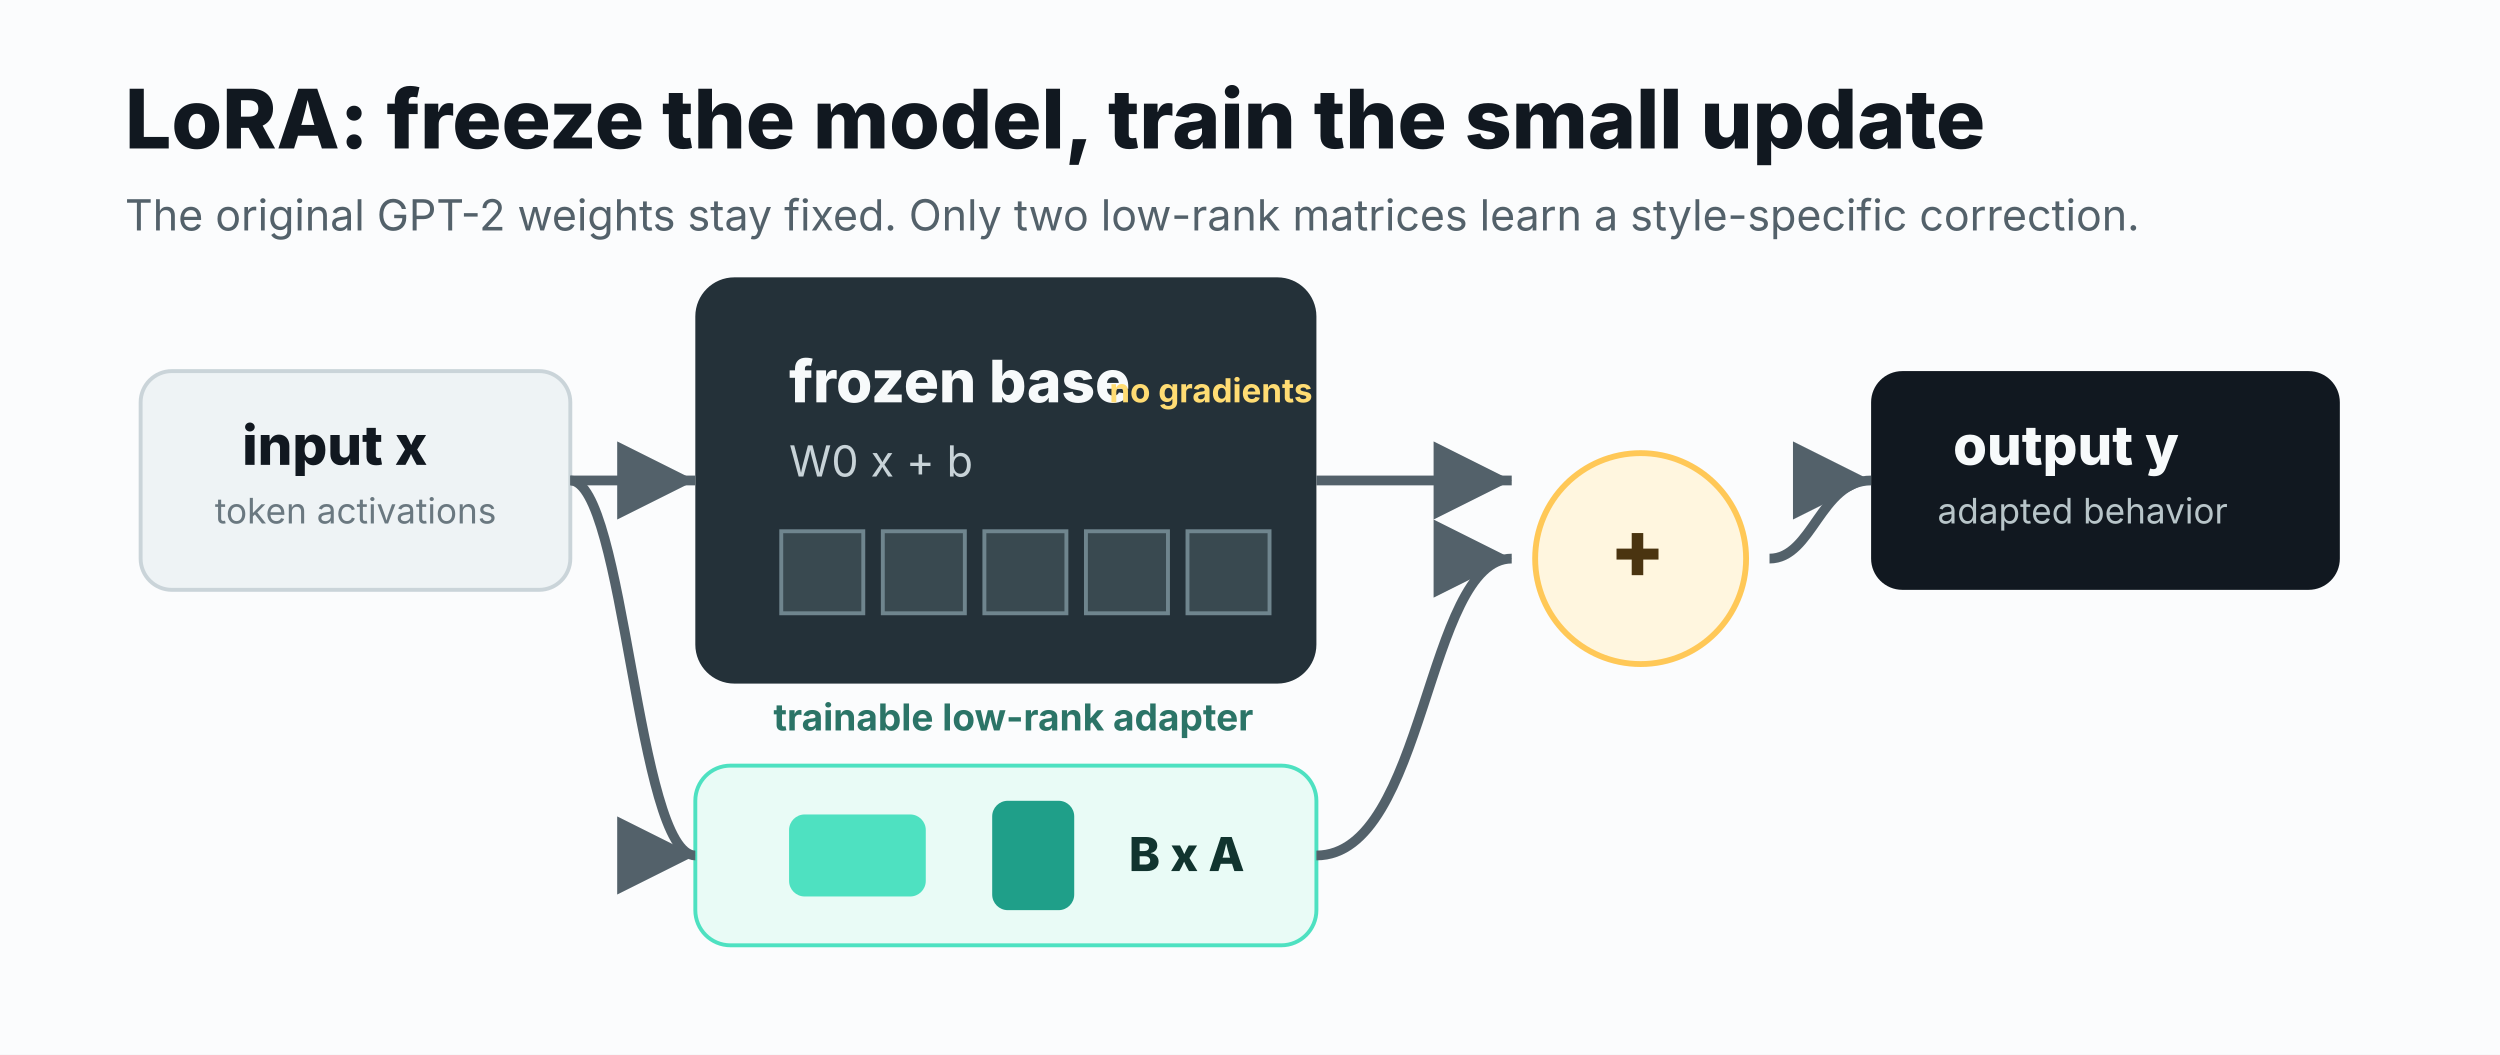
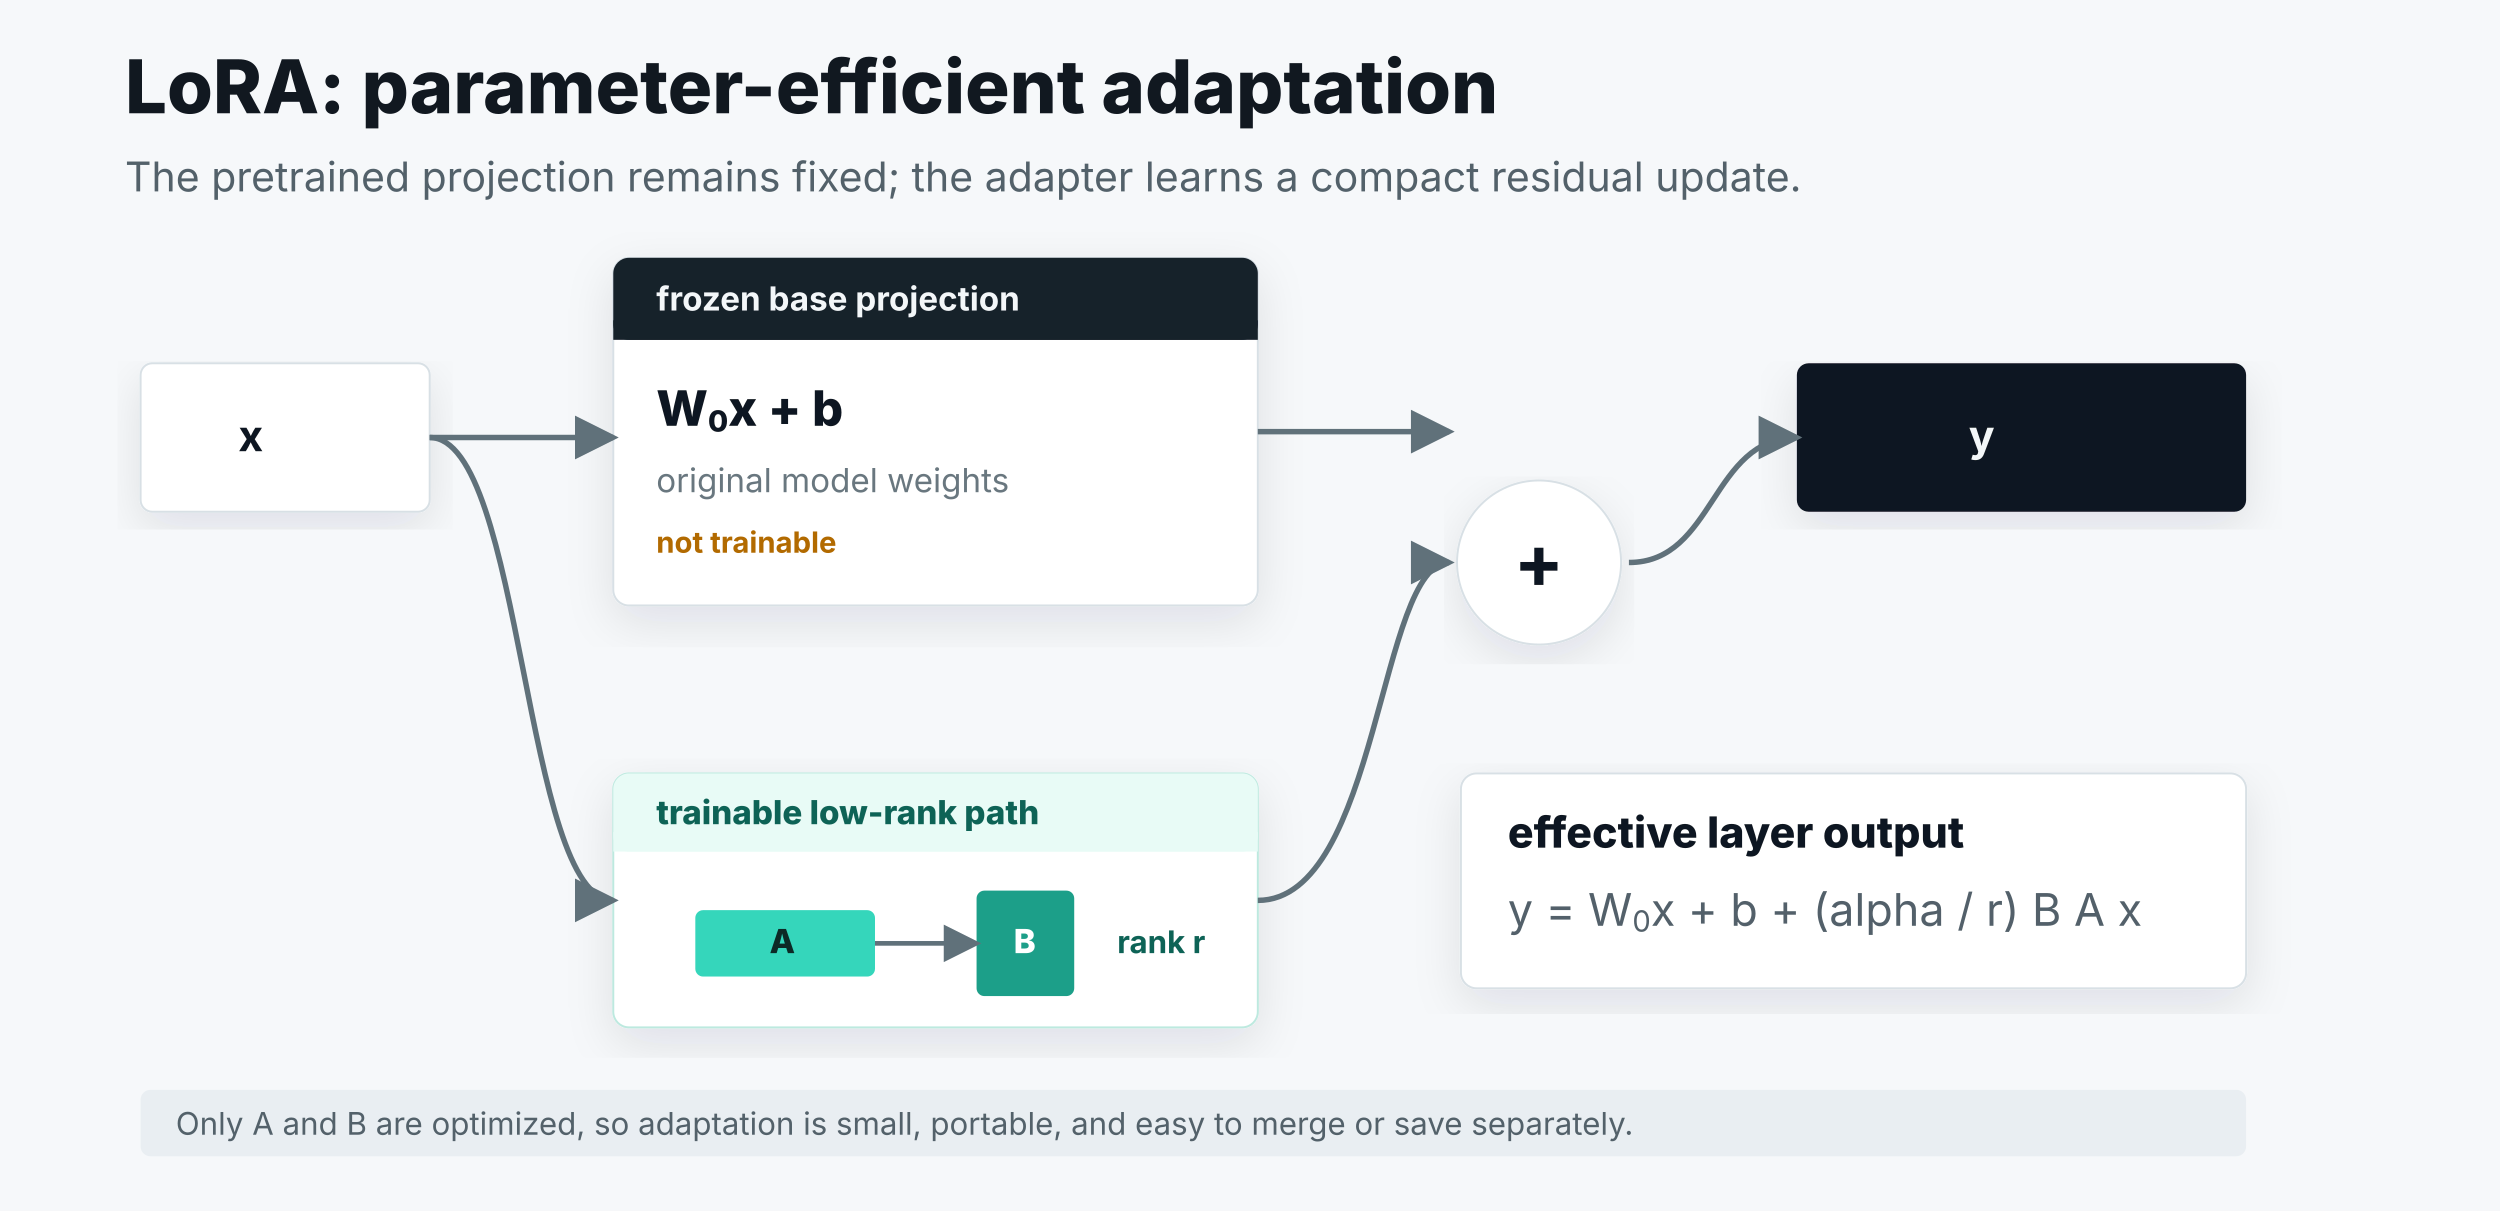
- <svg xmlns="http://www.w3.org/2000/svg" width="1280" height="540" viewBox="0 0 1280 540" role="img" aria-labelledby="title desc">
-   <rect width="1280" height="540" rx="0" fill="#fbfcfd" />
-   <text x="64" y="76" fill="#111820" font-family="Inter, Arial, sans-serif" font-size="42" font-weight="800">LoRA: freeze the model, train the small update</text>
-   <text x="64" y="118" fill="#53616a" font-family="Inter, Arial, sans-serif" font-size="22">The original GPT-2 weights stay fixed. Only two low-rank matrices learn a style-specific correction.</text>
-   <g transform="translate(72 190)">
-     <rect x="0" y="0" width="220" height="112" rx="16" fill="#eef3f5" stroke="#cad4d9" stroke-width="2" />
-     <text x="52" y="48" fill="#111820" font-family="Inter, Arial, sans-serif" font-size="28" font-weight="800">input x</text>
-     <text x="38" y="78" fill="#6a7880" font-family="Inter, Arial, sans-serif" font-size="18">token activations</text>
+ <svg xmlns="http://www.w3.org/2000/svg" width="1280" height="620" viewBox="0 0 1280 620" role="img" aria-labelledby="title desc">
+   <defs>
+     <marker id="arrow" markerWidth="10" markerHeight="10" refX="8" refY="5" orient="auto">
+       <path d="M1 1L9 5L1 9Z" fill="#60717a" />
+     </marker>
+     <filter id="shadow" x="-8%" y="-12%" width="116%" height="124%">
+       <feDropShadow dx="0" dy="8" stdDeviation="12" flood-color="#12202a" flood-opacity="0.10" />
+     </filter>
+   </defs>
+   <rect width="1280" height="620" fill="#f6f8fa" />
+   <g transform="translate(64 58)">
+     <text x="0" y="0" fill="#111820" font-family="Inter, Segoe UI, Arial, sans-serif" font-size="38" font-weight="760">LoRA: parameter-efficient adaptation</text>
+     <text x="0" y="40" fill="#53616a" font-family="Inter, Segoe UI, Arial, sans-serif" font-size="21">The pretrained projection remains fixed; the adapter learns a compact residual update.</text>
  </g>
-   <g transform="translate(356 142)">
-     <rect x="0" y="0" width="318" height="208" rx="20" fill="#243139" />
-     <text x="48" y="64" fill="#f7fafb" font-family="Inter, Arial, sans-serif" font-size="30" font-weight="800">frozen base</text>
-     <text x="48" y="102" fill="#c8d3d8" font-family="Inter, Arial, sans-serif" font-size="22">W0 x + b</text>
-     <g transform="translate(44 130)" stroke="#6f858e" stroke-width="2">
-       <rect x="0" y="0" width="42" height="42" fill="#394950" />
-       <rect x="52" y="0" width="42" height="42" fill="#394950" />
-       <rect x="104" y="0" width="42" height="42" fill="#394950" />
-       <rect x="156" y="0" width="42" height="42" fill="#394950" />
-       <rect x="208" y="0" width="42" height="42" fill="#394950" />
-     </g>
-     <text x="212" y="64" fill="#ffdc73" font-family="Inter, Arial, sans-serif" font-size="17" font-weight="700">no gradients</text>
+   <g transform="translate(72 186)" filter="url(#shadow)">
+     <rect x="0" y="0" width="148" height="76" rx="6" fill="#ffffff" stroke="#d8e0e5" />
+     <text x="50" y="45" fill="#111820" font-family="Inter, Segoe UI, Arial, sans-serif" font-size="22" font-weight="730">x</text>
  </g>
-   <g transform="translate(356 392)">
-     <rect x="0" y="0" width="318" height="92" rx="18" fill="#e9fbf6" stroke="#4ee1c1" stroke-width="2" />
-     <rect x="48" y="25" width="70" height="42" rx="8" fill="#4ee1c1" />
-     <rect x="152" y="18" width="42" height="56" rx="8" fill="#1f9f89" />
-     <text x="222" y="54" fill="#11342f" font-family="Inter, Arial, sans-serif" font-size="24" font-weight="800">B x A</text>
-     <text x="40" y="-18" fill="#2b7467" font-family="Inter, Arial, sans-serif" font-size="19" font-weight="700">trainable low-rank adapter</text>
+   <g transform="translate(314 132)" filter="url(#shadow)">
+     <rect x="0" y="0" width="330" height="178" rx="8" fill="#ffffff" stroke="#d8e0e5" />
+     <rect x="0" y="0" width="330" height="42" rx="8" fill="#17212a" />
+     <path d="M0 32H330V42H0Z" fill="#17212a" />
+     <text x="22" y="27" fill="#f3f7f9" font-family="Inter, Segoe UI, Arial, sans-serif" font-size="17" font-weight="740">frozen base projection</text>
+     <text x="22" y="86" fill="#111820" font-family="Inter, Segoe UI, Arial, sans-serif" font-size="25" font-weight="760">W<tspan baseline-shift="sub" font-size="15">0</tspan>x + b</text>
+     <text x="22" y="120" fill="#69777f" font-family="Inter, Segoe UI, Arial, sans-serif" font-size="17">original model weights</text>
+     <text x="22" y="151" fill="#b26a00" font-family="Inter, Segoe UI, Arial, sans-serif" font-size="15" font-weight="720">not trainable</text>
  </g>
-   <g transform="translate(774 220)">
-     <circle cx="66" cy="66" r="54" fill="#fff6df" stroke="#ffc857" stroke-width="3" />
-     <text x="50" y="76" fill="#4a3410" font-family="Inter, Arial, sans-serif" font-size="42" font-weight="800">+</text>
+   <g transform="translate(314 396)" filter="url(#shadow)">
+     <rect x="0" y="0" width="330" height="130" rx="8" fill="#ffffff" stroke="#bde9df" />
+     <rect x="0" y="0" width="330" height="40" rx="8" fill="#e8fbf6" />
+     <path d="M0 30H330V40H0Z" fill="#e8fbf6" />
+     <text x="22" y="26" fill="#116357" font-family="Inter, Segoe UI, Arial, sans-serif" font-size="17" font-weight="760">trainable low-rank path</text>
+     <rect x="42" y="70" width="92" height="34" rx="4" fill="#34d6bb" />
+     <text x="80" y="92" fill="#072b27" font-family="Inter, Segoe UI, Arial, sans-serif" font-size="17" font-weight="800">A</text>
+     <rect x="186" y="60" width="50" height="54" rx="4" fill="#1f9f89" />
+     <text x="205" y="92" fill="#ffffff" font-family="Inter, Segoe UI, Arial, sans-serif" font-size="17" font-weight="800">B</text>
+     <path d="M134 87H186" stroke="#60717a" stroke-width="2.4" marker-end="url(#arrow)" />
+     <text x="258" y="92" fill="#116357" font-family="Inter, Segoe UI, Arial, sans-serif" font-size="16" font-weight="720">rank r</text>
  </g>
-   <g transform="translate(958 190)">
-     <rect x="0" y="0" width="240" height="112" rx="16" fill="#111820" />
-     <text x="42" y="48" fill="#f7fafb" font-family="Inter, Arial, sans-serif" font-size="28" font-weight="800">output y</text>
-     <text x="34" y="78" fill="#b8c5c9" font-family="Inter, Arial, sans-serif" font-size="18">adapted behavior</text>
+   <g transform="translate(742 242)" filter="url(#shadow)">
+     <circle cx="46" cy="46" r="42" fill="#ffffff" stroke="#d8e0e5" />
+     <text x="33" y="59" fill="#111820" font-family="Inter, Segoe UI, Arial, sans-serif" font-size="38" font-weight="700">+</text>
  </g>
-   <g stroke="#53616a" stroke-width="5" fill="none" marker-end="url(#arrow)">
-     <path d="M292 246H356" />
-     <path d="M292 246C320 246 326 438 356 438" />
-     <path d="M674 246H774" />
-     <path d="M674 438C730 438 730 286 774 286" />
-     <path d="M906 286C928 286 932 246 958 246" />
+   <g transform="translate(920 186)" filter="url(#shadow)">
+     <rect x="0" y="0" width="230" height="76" rx="6" fill="#111820" />
+     <text x="88" y="45" fill="#f3f7f9" font-family="Inter, Segoe UI, Arial, sans-serif" font-size="22" font-weight="730">y</text>
  </g>
-   <defs>
-     <marker id="arrow" markerWidth="12" markerHeight="12" refX="10" refY="6" orient="auto">
-       <path d="M2 2L10 6L2 10Z" fill="#53616a" />
-     </marker>
-   </defs>
+   <g transform="translate(748 396)" filter="url(#shadow)">
+     <rect x="0" y="0" width="402" height="110" rx="8" fill="#ffffff" stroke="#d8e0e5" />
+     <text x="24" y="38" fill="#111820" font-family="Inter, Segoe UI, Arial, sans-serif" font-size="22" font-weight="760">effective layer output</text>
+     <text x="24" y="78" fill="#53616a" font-family="Inter, Segoe UI, Arial, sans-serif" font-size="23">y = W<tspan baseline-shift="sub" font-size="15">0</tspan>x + b + (alpha / r) B A x</text>
+   </g>
+   <g stroke="#60717a" stroke-width="2.8" fill="none" marker-end="url(#arrow)">
+     <path d="M220 224H314" />
+     <path d="M220 224C268 224 268 461 314 461" />
+     <path d="M644 221H742" />
+     <path d="M644 461C706 461 706 288 742 288" />
+     <path d="M834 288C878 288 876 224 920 224" />
+   </g>
+   <g transform="translate(72 558)">
+     <rect x="0" y="0" width="1078" height="34" rx="5" fill="#e9eef2" />
+     <text x="18" y="23" fill="#53616a" font-family="Inter, Segoe UI, Arial, sans-serif" font-size="16">Only A and B are optimized, so adaptation is small, portable, and easy to merge or save separately.</text>
+   </g>
</svg>
